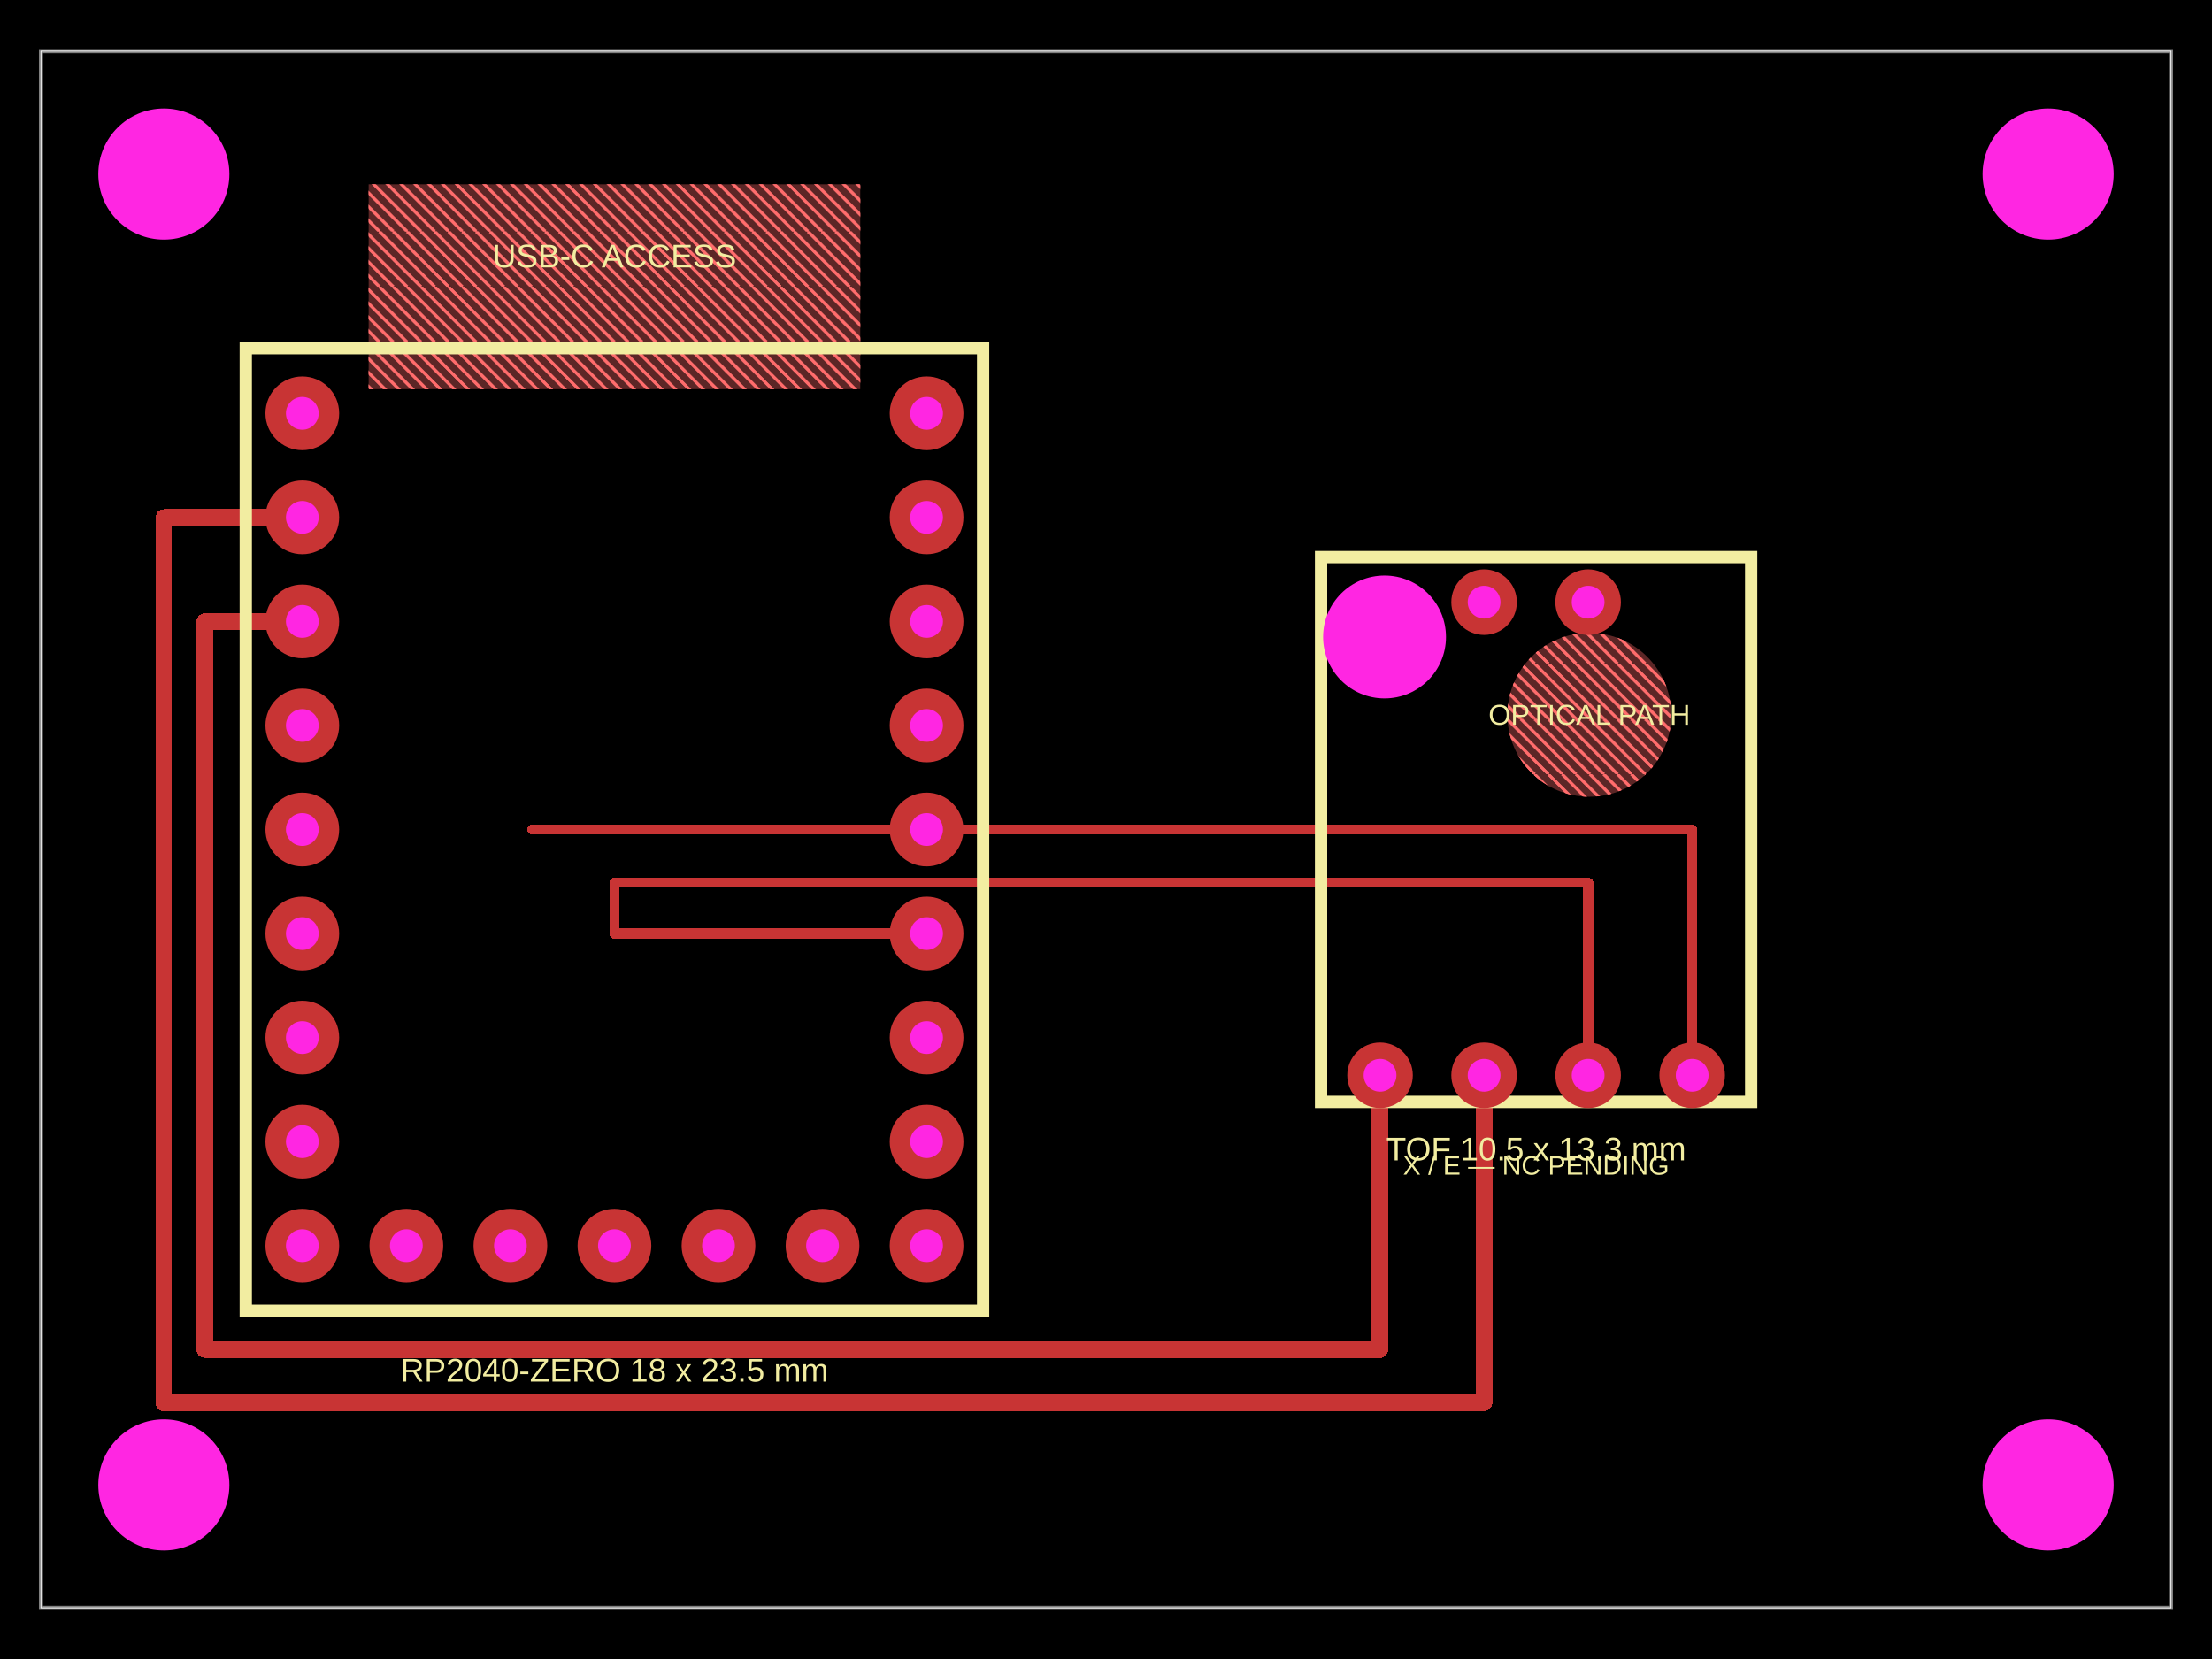
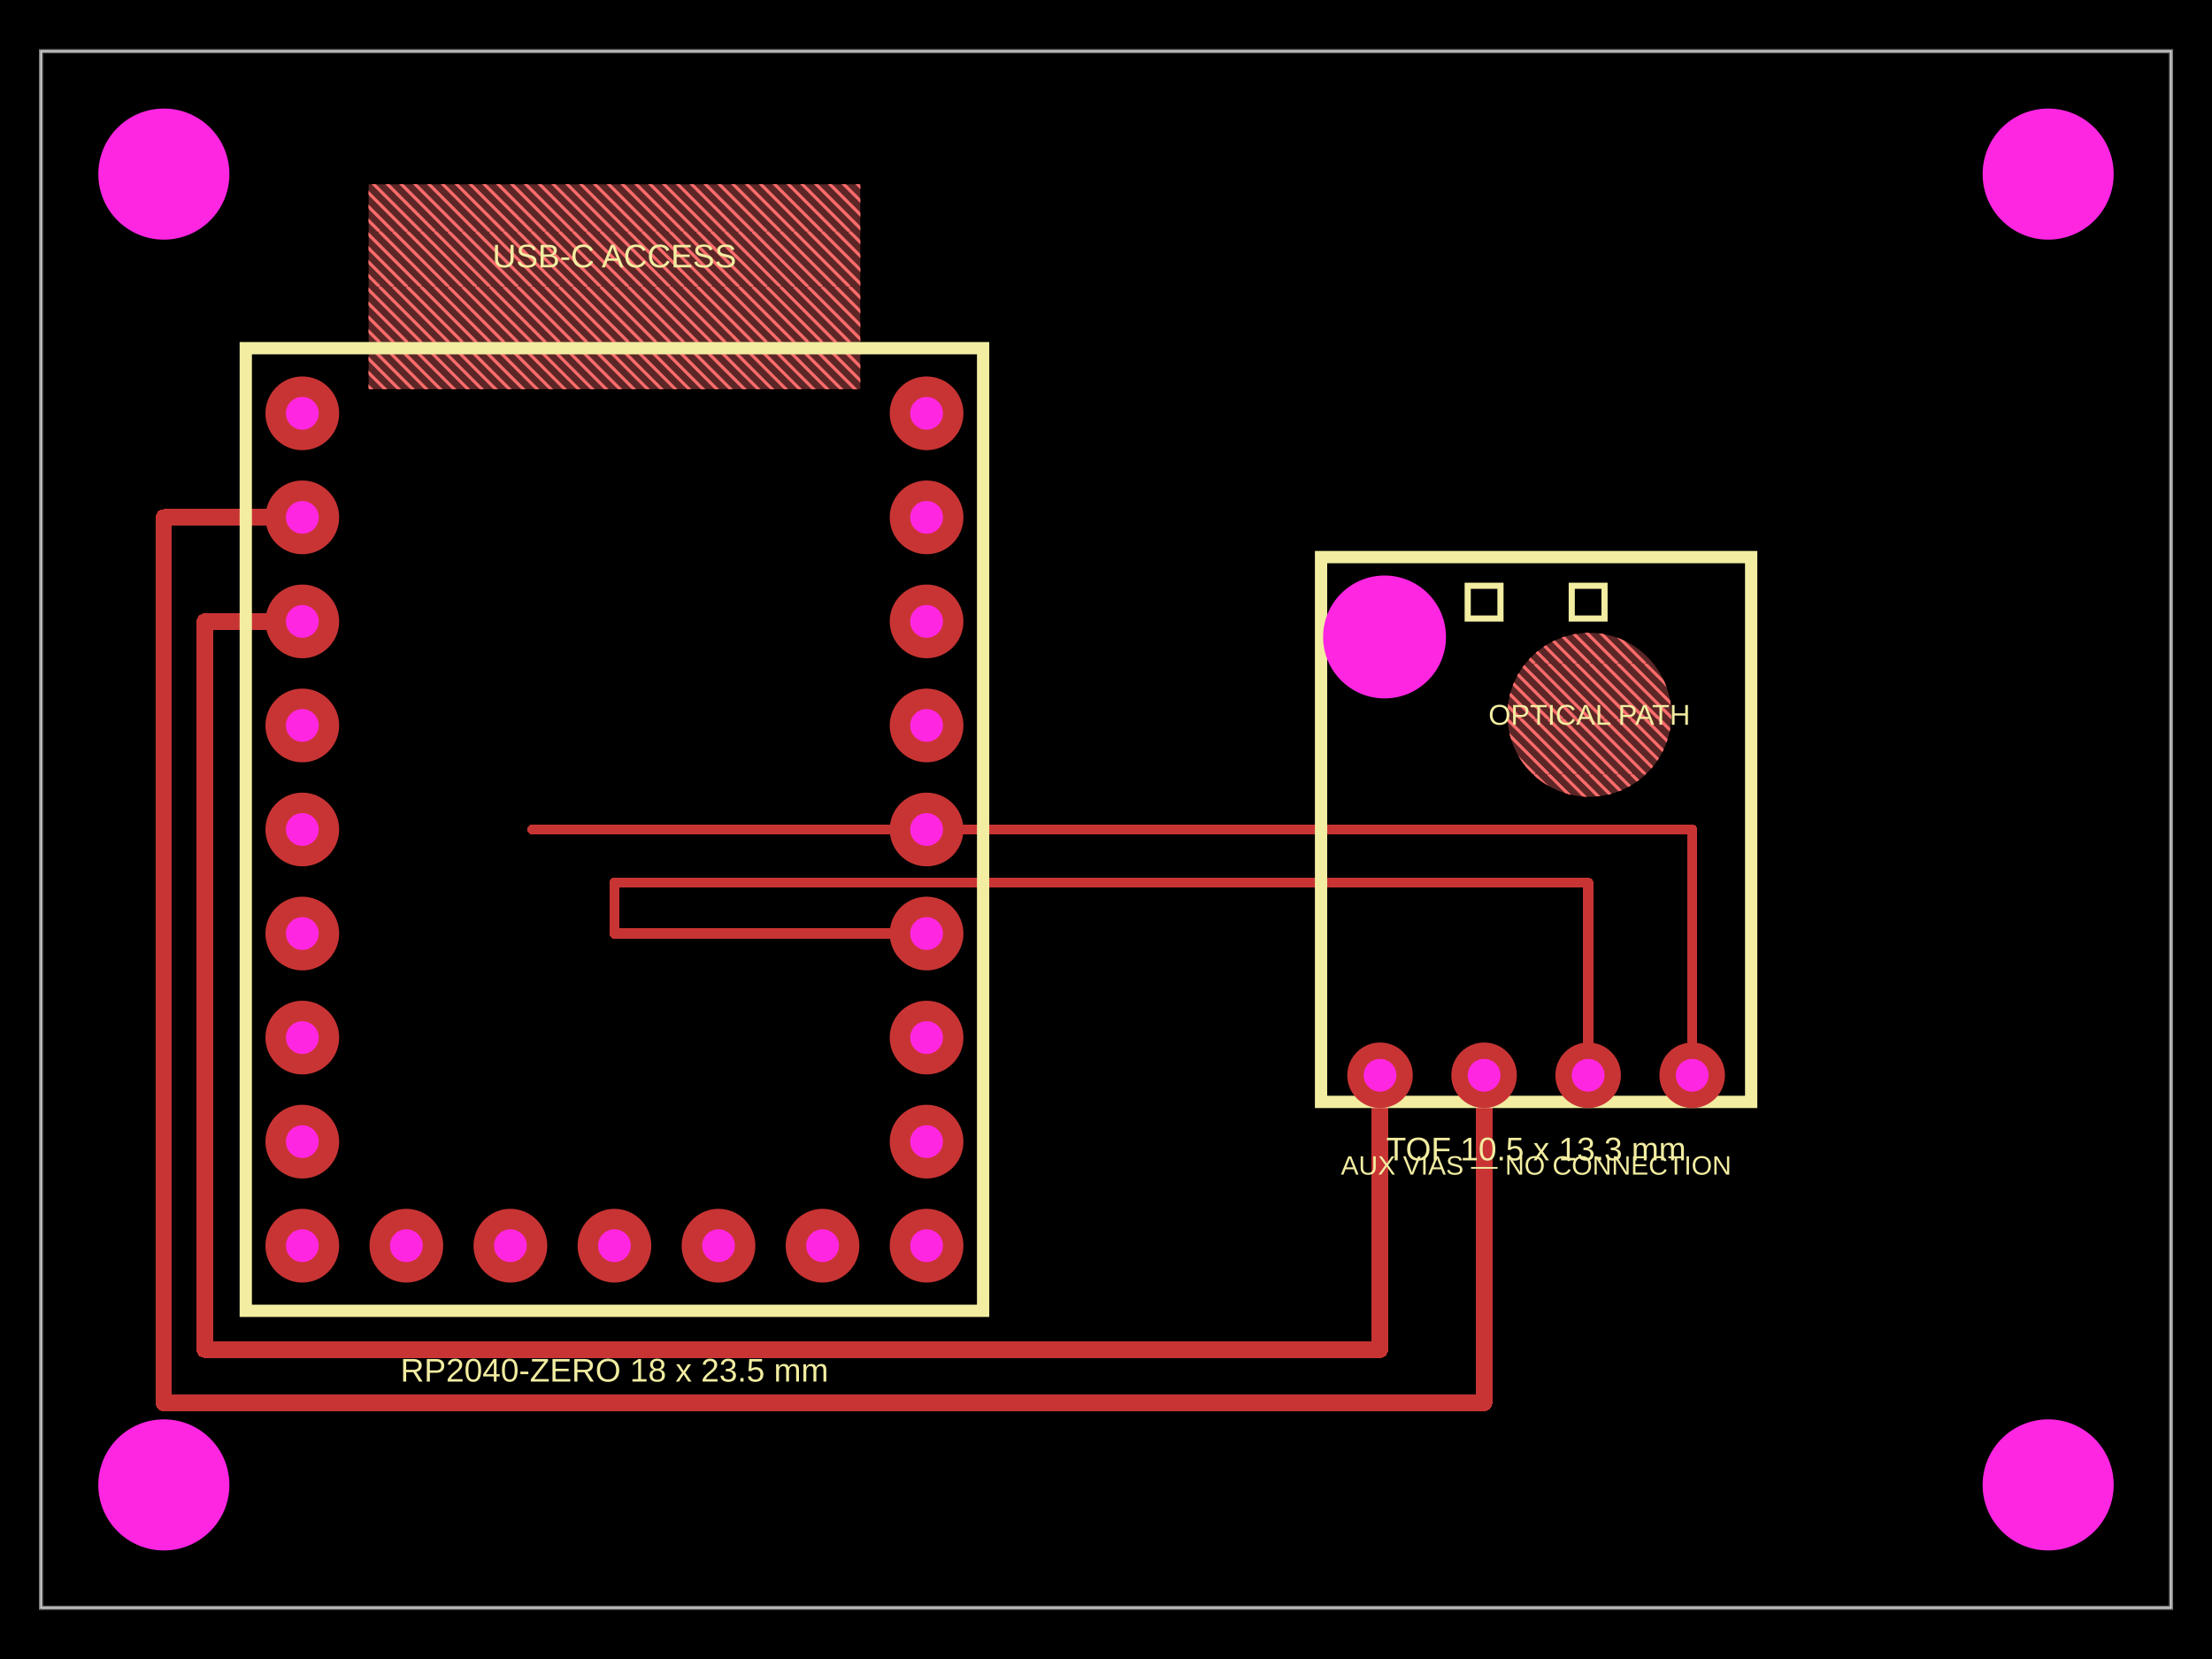
<svg xmlns="http://www.w3.org/2000/svg" width="800" height="600" data-software-used-string="@tscircuit/core@0.0.1816">
  <style />
  <defs>
    <pattern id="pcb-keepout-pattern" width="20" height="20" patternUnits="userSpaceOnUse">
      <line x1="-20" y1="0" x2="0" y2="20" stroke="#FF6B6B" stroke-width="1" />
      <line x1="-15" y1="0" x2="5" y2="20" stroke="#FF6B6B" stroke-width="1" />
      <line x1="-10" y1="0" x2="10" y2="20" stroke="#FF6B6B" stroke-width="1" />
      <line x1="-5" y1="0" x2="15" y2="20" stroke="#FF6B6B" stroke-width="1" />
      <line x1="0" y1="0" x2="20" y2="20" stroke="#FF6B6B" stroke-width="1" />
      <line x1="5" y1="0" x2="25" y2="20" stroke="#FF6B6B" stroke-width="1" />
      <line x1="10" y1="0" x2="30" y2="20" stroke="#FF6B6B" stroke-width="1" />
      <line x1="15" y1="0" x2="35" y2="20" stroke="#FF6B6B" stroke-width="1" />
      <line x1="20" y1="0" x2="40" y2="20" stroke="#FF6B6B" stroke-width="1" />
    </pattern>
  </defs>
  <rect class="boundary" x="0" y="0" fill="#000" width="800" height="600" data-type="pcb_background" data-pcb-layer="global" />
  <rect class="pcb-boundary" fill="none" stroke="#fff" stroke-width="0.3" x="14.815" y="18.519" width="770.37" height="562.963" data-type="pcb_boundary" data-pcb-layer="global" />
  <path class="pcb-board" d="M 14.815 581.481 L 785.185 581.481 L 785.185 18.519 L 14.815 18.519 Z" fill="none" stroke="rgba(255, 255, 255, 0.5)" stroke-width="1.481" data-type="pcb_board" data-pcb-layer="board" />
  <rect class="pcb-keepout pcb-keepout-rect pcb-keepout-background" data-type="pcb_keepout" data-pcb-layer="bottom" data-pcb-keepout-id="pcb_keepout_0" stroke="none" x="-88.889" y="-37.037" width="177.778" height="74.074" fill="rgba(255, 107, 107, 0.2)" transform="matrix(1,0,0,1,222.2222,103.7037)" />
  <rect class="pcb-keepout pcb-keepout-rect pcb-keepout-pattern" fill="url(#pcb-keepout-pattern)" data-type="pcb_keepout" data-pcb-layer="bottom" data-pcb-keepout-id="pcb_keepout_0" stroke="none" x="-88.889" y="-37.037" width="177.778" height="74.074" transform="matrix(1,0,0,1,222.2222,103.7037)" />
  <circle class="pcb-keepout pcb-keepout-circle pcb-keepout-background" data-type="pcb_keepout" data-pcb-layer="bottom" data-pcb-keepout-id="pcb_keepout_1" stroke="none" cx="574.815" cy="258.519" r="29.63" fill="rgba(255, 107, 107, 0.2)" />
  <circle class="pcb-keepout pcb-keepout-circle pcb-keepout-pattern" fill="url(#pcb-keepout-pattern)" data-type="pcb_keepout" data-pcb-layer="bottom" data-pcb-keepout-id="pcb_keepout_1" stroke="none" cx="574.815" cy="258.519" r="29.63" />
  <rect class="pcb-keepout pcb-keepout-rect pcb-keepout-background" data-type="pcb_keepout" data-pcb-layer="top" data-pcb-keepout-id="pcb_keepout_0" stroke="none" x="-88.889" y="-37.037" width="177.778" height="74.074" fill="rgba(255, 107, 107, 0.2)" transform="matrix(1,0,0,1,222.2222,103.7037)" />
  <rect class="pcb-keepout pcb-keepout-rect pcb-keepout-pattern" fill="url(#pcb-keepout-pattern)" data-type="pcb_keepout" data-pcb-layer="top" data-pcb-keepout-id="pcb_keepout_0" stroke="none" x="-88.889" y="-37.037" width="177.778" height="74.074" transform="matrix(1,0,0,1,222.2222,103.7037)" />
  <circle class="pcb-keepout pcb-keepout-circle pcb-keepout-background" data-type="pcb_keepout" data-pcb-layer="top" data-pcb-keepout-id="pcb_keepout_1" stroke="none" cx="574.815" cy="258.519" r="29.63" fill="rgba(255, 107, 107, 0.2)" />
  <circle class="pcb-keepout pcb-keepout-circle pcb-keepout-pattern" fill="url(#pcb-keepout-pattern)" data-type="pcb_keepout" data-pcb-layer="top" data-pcb-keepout-id="pcb_keepout_1" stroke="none" cx="574.815" cy="258.519" r="29.63" />
  <path class="pcb-trace" stroke="rgb(200, 52, 52)" fill="none" d="M 109.333 224.741 L 74.074 224.741" stroke-width="5.926" stroke-linecap="round" stroke-linejoin="round" shape-rendering="crispEdges" data-type="pcb_trace" data-pcb-layer="top" />
  <path class="pcb-trace" stroke="rgb(200, 52, 52)" fill="none" d="M 74.074 224.741 L 74.074 488.148" stroke-width="5.926" stroke-linecap="round" stroke-linejoin="round" shape-rendering="crispEdges" data-type="pcb_trace" data-pcb-layer="top" />
  <path class="pcb-trace" stroke="rgb(200, 52, 52)" fill="none" d="M 74.074 488.148 L 499.111 488.148" stroke-width="5.926" stroke-linecap="round" stroke-linejoin="round" shape-rendering="crispEdges" data-type="pcb_trace" data-pcb-layer="top" />
  <path class="pcb-trace" stroke="rgb(200, 52, 52)" fill="none" d="M 499.111 488.148 L 499.111 388.889" stroke-width="5.926" stroke-linecap="round" stroke-linejoin="round" shape-rendering="crispEdges" data-type="pcb_trace" data-pcb-layer="top" />
  <path class="pcb-trace" stroke="rgb(200, 52, 52)" fill="none" d="M 109.333 187.111 L 59.259 187.111" stroke-width="5.926" stroke-linecap="round" stroke-linejoin="round" shape-rendering="crispEdges" data-type="pcb_trace" data-pcb-layer="top" />
  <path class="pcb-trace" stroke="rgb(200, 52, 52)" fill="none" d="M 59.259 187.111 L 59.259 507.407" stroke-width="5.926" stroke-linecap="round" stroke-linejoin="round" shape-rendering="crispEdges" data-type="pcb_trace" data-pcb-layer="top" />
  <path class="pcb-trace" stroke="rgb(200, 52, 52)" fill="none" d="M 59.259 507.407 L 536.741 507.407" stroke-width="5.926" stroke-linecap="round" stroke-linejoin="round" shape-rendering="crispEdges" data-type="pcb_trace" data-pcb-layer="top" />
  <path class="pcb-trace" stroke="rgb(200, 52, 52)" fill="none" d="M 536.741 507.407 L 536.741 388.889" stroke-width="5.926" stroke-linecap="round" stroke-linejoin="round" shape-rendering="crispEdges" data-type="pcb_trace" data-pcb-layer="top" />
  <path class="pcb-trace" stroke="rgb(200, 52, 52)" fill="none" d="M 335.111 300 L 192.593 300" stroke-width="3.704" stroke-linecap="round" stroke-linejoin="round" shape-rendering="crispEdges" data-type="pcb_trace" data-pcb-layer="top" />
  <path class="pcb-trace" stroke="rgb(200, 52, 52)" fill="none" d="M 192.593 300 L 612 300" stroke-width="3.704" stroke-linecap="round" stroke-linejoin="round" shape-rendering="crispEdges" data-type="pcb_trace" data-pcb-layer="top" />
  <path class="pcb-trace" stroke="rgb(200, 52, 52)" fill="none" d="M 612 300 L 612 388.889" stroke-width="3.704" stroke-linecap="round" stroke-linejoin="round" shape-rendering="crispEdges" data-type="pcb_trace" data-pcb-layer="top" />
  <path class="pcb-trace" stroke="rgb(200, 52, 52)" fill="none" d="M 335.111 337.63 L 222.222 337.63" stroke-width="3.704" stroke-linecap="round" stroke-linejoin="round" shape-rendering="crispEdges" data-type="pcb_trace" data-pcb-layer="top" />
  <path class="pcb-trace" stroke="rgb(200, 52, 52)" fill="none" d="M 222.222 337.63 L 222.222 319.259" stroke-width="3.704" stroke-linecap="round" stroke-linejoin="round" shape-rendering="crispEdges" data-type="pcb_trace" data-pcb-layer="top" />
  <path class="pcb-trace" stroke="rgb(200, 52, 52)" fill="none" d="M 222.222 319.259 L 574.37 319.259" stroke-width="3.704" stroke-linecap="round" stroke-linejoin="round" shape-rendering="crispEdges" data-type="pcb_trace" data-pcb-layer="top" />
  <path class="pcb-trace" stroke="rgb(200, 52, 52)" fill="none" d="M 574.37 319.259 L 574.37 388.889" stroke-width="3.704" stroke-linecap="round" stroke-linejoin="round" shape-rendering="crispEdges" data-type="pcb_trace" data-pcb-layer="top" />
-   <text x="0" y="0" dx="0" dy="0" fill="#f2eda1" font-family="Arial, sans-serif" font-size="9.63" text-anchor="middle" dominant-baseline="central" transform="matrix(1,0,0,1,555.5556,421.4815)" class="pcb-silkscreen-text pcb-silkscreen-top" data-pcb-silkscreen-text-id="pcb_silkscreen_text_0" stroke="none" data-type="pcb_silkscreen_text" data-pcb-layer="top">X / E — NC PENDING</text>
-   <rect x="88.889" y="125.926" width="266.667" height="348.148" class="pcb-silkscreen-rect pcb-silkscreen-top" data-pcb-silkscreen-rect-id="pcb_silkscreen_rect_0" data-type="pcb_silkscreen_rect" data-pcb-layer="top" fill="none" stroke="#f2eda1" stroke-width="4.444" />
+   <rect x="530.815" y="211.852" width="11.852" height="11.852" class="pcb-silkscreen-rect pcb-silkscreen-top" data-pcb-silkscreen-rect-id="pcb_silkscreen_rect_0" data-type="pcb_silkscreen_rect" data-pcb-layer="top" fill="none" stroke="#f2eda1" stroke-width="2.222" />
+   <rect x="568.444" y="211.852" width="11.852" height="11.852" class="pcb-silkscreen-rect pcb-silkscreen-top" data-pcb-silkscreen-rect-id="pcb_silkscreen_rect_1" data-type="pcb_silkscreen_rect" data-pcb-layer="top" fill="none" stroke="#f2eda1" stroke-width="2.222" />
+   <text x="0" y="0" dx="0" dy="0" fill="#f2eda1" font-family="Arial, sans-serif" font-size="9.63" text-anchor="middle" dominant-baseline="central" transform="matrix(1,0,0,1,555.5556,421.4815)" class="pcb-silkscreen-text pcb-silkscreen-top" data-pcb-silkscreen-text-id="pcb_silkscreen_text_0" stroke="none" data-type="pcb_silkscreen_text" data-pcb-layer="top">AUX VIAS — NO CONNECTION</text>
+   <rect x="88.889" y="125.926" width="266.667" height="348.148" class="pcb-silkscreen-rect pcb-silkscreen-top" data-pcb-silkscreen-rect-id="pcb_silkscreen_rect_2" data-type="pcb_silkscreen_rect" data-pcb-layer="top" fill="none" stroke="#f2eda1" stroke-width="4.444" />
  <text x="0" y="0" dx="0" dy="0" fill="#f2eda1" font-family="Arial, sans-serif" font-size="11.852" text-anchor="middle" dominant-baseline="central" transform="matrix(1,0,0,1,222.2222,495.5556)" class="pcb-silkscreen-text pcb-silkscreen-top" data-pcb-silkscreen-text-id="pcb_silkscreen_text_1" stroke="none" data-type="pcb_silkscreen_text" data-pcb-layer="top">RP2040-ZERO 18 x 23.5 mm</text>
-   <rect x="477.778" y="201.481" width="155.556" height="197.037" class="pcb-silkscreen-rect pcb-silkscreen-top" data-pcb-silkscreen-rect-id="pcb_silkscreen_rect_1" data-type="pcb_silkscreen_rect" data-pcb-layer="top" fill="none" stroke="#f2eda1" stroke-width="4.444" />
+   <rect x="477.778" y="201.481" width="155.556" height="197.037" class="pcb-silkscreen-rect pcb-silkscreen-top" data-pcb-silkscreen-rect-id="pcb_silkscreen_rect_3" data-type="pcb_silkscreen_rect" data-pcb-layer="top" fill="none" stroke="#f2eda1" stroke-width="4.444" />
  <text x="0" y="0" dx="0" dy="0" fill="#f2eda1" font-family="Arial, sans-serif" font-size="11.852" text-anchor="middle" dominant-baseline="central" transform="matrix(1,0,0,1,555.5556,415.5556)" class="pcb-silkscreen-text pcb-silkscreen-top" data-pcb-silkscreen-text-id="pcb_silkscreen_text_2" stroke="none" data-type="pcb_silkscreen_text" data-pcb-layer="top">TOF 10.5 x 13.3 mm</text>
  <text x="0" y="0" dx="0" dy="0" fill="#f2eda1" font-family="Arial, sans-serif" font-size="11.852" text-anchor="middle" dominant-baseline="central" transform="matrix(1,0,0,1,222.2222,92.59259)" class="pcb-silkscreen-text pcb-silkscreen-top" data-pcb-silkscreen-text-id="pcb_silkscreen_text_3" stroke="none" data-type="pcb_silkscreen_text" data-pcb-layer="top">USB-C ACCESS</text>
  <text x="0" y="0" dx="0" dy="0" fill="#f2eda1" font-family="Arial, sans-serif" font-size="10.37" text-anchor="middle" dominant-baseline="central" transform="matrix(1,0,0,1,574.8148,258.5185)" class="pcb-silkscreen-text pcb-silkscreen-top" data-pcb-silkscreen-text-id="pcb_silkscreen_text_4" stroke="none" data-type="pcb_silkscreen_text" data-pcb-layer="top">OPTICAL PATH</text>
  <g data-type="pcb_plated_hole" data-pcb-layer="through" data-pad-name="U1_RP2040_ZERO_PENDING_FOOTPRINT.GPIO0">
    <circle class="pcb-hole-outer" fill="rgb(200, 52, 52)" cx="335.111" cy="149.481" r="13.333" data-type="pcb_plated_hole" data-pcb-layer="top" />
    <circle class="pcb-hole-inner" fill="#FF26E2" cx="335.111" cy="149.481" r="5.926" data-type="pcb_plated_hole_drill" data-pcb-layer="drill" />
  </g>
  <g data-type="pcb_plated_hole" data-pcb-layer="through" data-pad-name="U1_RP2040_ZERO_PENDING_FOOTPRINT.GPIO1">
    <circle class="pcb-hole-outer" fill="rgb(200, 52, 52)" cx="335.111" cy="187.111" r="13.333" data-type="pcb_plated_hole" data-pcb-layer="top" />
    <circle class="pcb-hole-inner" fill="#FF26E2" cx="335.111" cy="187.111" r="5.926" data-type="pcb_plated_hole_drill" data-pcb-layer="drill" />
  </g>
  <g data-type="pcb_plated_hole" data-pcb-layer="through" data-pad-name="U1_RP2040_ZERO_PENDING_FOOTPRINT.GPIO2">
    <circle class="pcb-hole-outer" fill="rgb(200, 52, 52)" cx="335.111" cy="224.741" r="13.333" data-type="pcb_plated_hole" data-pcb-layer="top" />
    <circle class="pcb-hole-inner" fill="#FF26E2" cx="335.111" cy="224.741" r="5.926" data-type="pcb_plated_hole_drill" data-pcb-layer="drill" />
  </g>
  <g data-type="pcb_plated_hole" data-pcb-layer="through" data-pad-name="U1_RP2040_ZERO_PENDING_FOOTPRINT.GPIO3">
    <circle class="pcb-hole-outer" fill="rgb(200, 52, 52)" cx="335.111" cy="262.37" r="13.333" data-type="pcb_plated_hole" data-pcb-layer="top" />
    <circle class="pcb-hole-inner" fill="#FF26E2" cx="335.111" cy="262.37" r="5.926" data-type="pcb_plated_hole_drill" data-pcb-layer="drill" />
  </g>
  <g data-type="pcb_plated_hole" data-pcb-layer="through" data-pad-name="U1_RP2040_ZERO_PENDING_FOOTPRINT.GP4_SDA">
    <circle class="pcb-hole-outer" fill="rgb(200, 52, 52)" cx="335.111" cy="300" r="13.333" data-type="pcb_plated_hole" data-pcb-layer="top" />
    <circle class="pcb-hole-inner" fill="#FF26E2" cx="335.111" cy="300" r="5.926" data-type="pcb_plated_hole_drill" data-pcb-layer="drill" />
  </g>
  <g data-type="pcb_plated_hole" data-pcb-layer="through" data-pad-name="U1_RP2040_ZERO_PENDING_FOOTPRINT.GP5_SCL">
    <circle class="pcb-hole-outer" fill="rgb(200, 52, 52)" cx="335.111" cy="337.63" r="13.333" data-type="pcb_plated_hole" data-pcb-layer="top" />
    <circle class="pcb-hole-inner" fill="#FF26E2" cx="335.111" cy="337.63" r="5.926" data-type="pcb_plated_hole_drill" data-pcb-layer="drill" />
  </g>
  <g data-type="pcb_plated_hole" data-pcb-layer="through" data-pad-name="U1_RP2040_ZERO_PENDING_FOOTPRINT.GPIO6">
    <circle class="pcb-hole-outer" fill="rgb(200, 52, 52)" cx="335.111" cy="375.259" r="13.333" data-type="pcb_plated_hole" data-pcb-layer="top" />
    <circle class="pcb-hole-inner" fill="#FF26E2" cx="335.111" cy="375.259" r="5.926" data-type="pcb_plated_hole_drill" data-pcb-layer="drill" />
  </g>
  <g data-type="pcb_plated_hole" data-pcb-layer="through" data-pad-name="U1_RP2040_ZERO_PENDING_FOOTPRINT.GPIO7">
    <circle class="pcb-hole-outer" fill="rgb(200, 52, 52)" cx="335.111" cy="412.889" r="13.333" data-type="pcb_plated_hole" data-pcb-layer="top" />
    <circle class="pcb-hole-inner" fill="#FF26E2" cx="335.111" cy="412.889" r="5.926" data-type="pcb_plated_hole_drill" data-pcb-layer="drill" />
  </g>
  <g data-type="pcb_plated_hole" data-pcb-layer="through" data-pad-name="U1_RP2040_ZERO_PENDING_FOOTPRINT.GPIO8">
    <circle class="pcb-hole-outer" fill="rgb(200, 52, 52)" cx="335.111" cy="450.519" r="13.333" data-type="pcb_plated_hole" data-pcb-layer="top" />
    <circle class="pcb-hole-inner" fill="#FF26E2" cx="335.111" cy="450.519" r="5.926" data-type="pcb_plated_hole_drill" data-pcb-layer="drill" />
  </g>
  <g data-type="pcb_plated_hole" data-pcb-layer="through" data-pad-name="U1_RP2040_ZERO_PENDING_FOOTPRINT.GPIO9">
    <circle class="pcb-hole-outer" fill="rgb(200, 52, 52)" cx="297.481" cy="450.519" r="13.333" data-type="pcb_plated_hole" data-pcb-layer="top" />
    <circle class="pcb-hole-inner" fill="#FF26E2" cx="297.481" cy="450.519" r="5.926" data-type="pcb_plated_hole_drill" data-pcb-layer="drill" />
  </g>
  <g data-type="pcb_plated_hole" data-pcb-layer="through" data-pad-name="U1_RP2040_ZERO_PENDING_FOOTPRINT.GPIO10">
    <circle class="pcb-hole-outer" fill="rgb(200, 52, 52)" cx="259.852" cy="450.519" r="13.333" data-type="pcb_plated_hole" data-pcb-layer="top" />
    <circle class="pcb-hole-inner" fill="#FF26E2" cx="259.852" cy="450.519" r="5.926" data-type="pcb_plated_hole_drill" data-pcb-layer="drill" />
  </g>
  <g data-type="pcb_plated_hole" data-pcb-layer="through" data-pad-name="U1_RP2040_ZERO_PENDING_FOOTPRINT.GPIO11">
    <circle class="pcb-hole-outer" fill="rgb(200, 52, 52)" cx="222.222" cy="450.519" r="13.333" data-type="pcb_plated_hole" data-pcb-layer="top" />
    <circle class="pcb-hole-inner" fill="#FF26E2" cx="222.222" cy="450.519" r="5.926" data-type="pcb_plated_hole_drill" data-pcb-layer="drill" />
  </g>
  <g data-type="pcb_plated_hole" data-pcb-layer="through" data-pad-name="U1_RP2040_ZERO_PENDING_FOOTPRINT.GPIO12">
    <circle class="pcb-hole-outer" fill="rgb(200, 52, 52)" cx="184.593" cy="450.519" r="13.333" data-type="pcb_plated_hole" data-pcb-layer="top" />
    <circle class="pcb-hole-inner" fill="#FF26E2" cx="184.593" cy="450.519" r="5.926" data-type="pcb_plated_hole_drill" data-pcb-layer="drill" />
  </g>
  <g data-type="pcb_plated_hole" data-pcb-layer="through" data-pad-name="U1_RP2040_ZERO_PENDING_FOOTPRINT.GPIO13">
    <circle class="pcb-hole-outer" fill="rgb(200, 52, 52)" cx="146.963" cy="450.519" r="13.333" data-type="pcb_plated_hole" data-pcb-layer="top" />
    <circle class="pcb-hole-inner" fill="#FF26E2" cx="146.963" cy="450.519" r="5.926" data-type="pcb_plated_hole_drill" data-pcb-layer="drill" />
  </g>
  <g data-type="pcb_plated_hole" data-pcb-layer="through" data-pad-name="U1_RP2040_ZERO_PENDING_FOOTPRINT.GPIO14">
    <circle class="pcb-hole-outer" fill="rgb(200, 52, 52)" cx="109.333" cy="450.519" r="13.333" data-type="pcb_plated_hole" data-pcb-layer="top" />
    <circle class="pcb-hole-inner" fill="#FF26E2" cx="109.333" cy="450.519" r="5.926" data-type="pcb_plated_hole_drill" data-pcb-layer="drill" />
  </g>
  <g data-type="pcb_plated_hole" data-pcb-layer="through" data-pad-name="U1_RP2040_ZERO_PENDING_FOOTPRINT.GPIO15">
    <circle class="pcb-hole-outer" fill="rgb(200, 52, 52)" cx="109.333" cy="412.889" r="13.333" data-type="pcb_plated_hole" data-pcb-layer="top" />
    <circle class="pcb-hole-inner" fill="#FF26E2" cx="109.333" cy="412.889" r="5.926" data-type="pcb_plated_hole_drill" data-pcb-layer="drill" />
  </g>
  <g data-type="pcb_plated_hole" data-pcb-layer="through" data-pad-name="U1_RP2040_ZERO_PENDING_FOOTPRINT.GPIO26">
    <circle class="pcb-hole-outer" fill="rgb(200, 52, 52)" cx="109.333" cy="375.259" r="13.333" data-type="pcb_plated_hole" data-pcb-layer="top" />
    <circle class="pcb-hole-inner" fill="#FF26E2" cx="109.333" cy="375.259" r="5.926" data-type="pcb_plated_hole_drill" data-pcb-layer="drill" />
  </g>
  <g data-type="pcb_plated_hole" data-pcb-layer="through" data-pad-name="U1_RP2040_ZERO_PENDING_FOOTPRINT.GPIO27">
    <circle class="pcb-hole-outer" fill="rgb(200, 52, 52)" cx="109.333" cy="337.63" r="13.333" data-type="pcb_plated_hole" data-pcb-layer="top" />
    <circle class="pcb-hole-inner" fill="#FF26E2" cx="109.333" cy="337.63" r="5.926" data-type="pcb_plated_hole_drill" data-pcb-layer="drill" />
  </g>
  <g data-type="pcb_plated_hole" data-pcb-layer="through" data-pad-name="U1_RP2040_ZERO_PENDING_FOOTPRINT.GPIO28">
    <circle class="pcb-hole-outer" fill="rgb(200, 52, 52)" cx="109.333" cy="300" r="13.333" data-type="pcb_plated_hole" data-pcb-layer="top" />
    <circle class="pcb-hole-inner" fill="#FF26E2" cx="109.333" cy="300" r="5.926" data-type="pcb_plated_hole_drill" data-pcb-layer="drill" />
  </g>
  <g data-type="pcb_plated_hole" data-pcb-layer="through" data-pad-name="U1_RP2040_ZERO_PENDING_FOOTPRINT.GPIO29">
    <circle class="pcb-hole-outer" fill="rgb(200, 52, 52)" cx="109.333" cy="262.37" r="13.333" data-type="pcb_plated_hole" data-pcb-layer="top" />
    <circle class="pcb-hole-inner" fill="#FF26E2" cx="109.333" cy="262.37" r="5.926" data-type="pcb_plated_hole_drill" data-pcb-layer="drill" />
  </g>
  <g data-type="pcb_plated_hole" data-pcb-layer="through" data-pad-name="U1_RP2040_ZERO_PENDING_FOOTPRINT.3V3">
    <circle class="pcb-hole-outer" fill="rgb(200, 52, 52)" cx="109.333" cy="224.741" r="13.333" data-type="pcb_plated_hole" data-pcb-layer="top" />
    <circle class="pcb-hole-inner" fill="#FF26E2" cx="109.333" cy="224.741" r="5.926" data-type="pcb_plated_hole_drill" data-pcb-layer="drill" />
  </g>
  <g data-type="pcb_plated_hole" data-pcb-layer="through" data-pad-name="U1_RP2040_ZERO_PENDING_FOOTPRINT.GND">
    <circle class="pcb-hole-outer" fill="rgb(200, 52, 52)" cx="109.333" cy="187.111" r="13.333" data-type="pcb_plated_hole" data-pcb-layer="top" />
    <circle class="pcb-hole-inner" fill="#FF26E2" cx="109.333" cy="187.111" r="5.926" data-type="pcb_plated_hole_drill" data-pcb-layer="drill" />
  </g>
  <g data-type="pcb_plated_hole" data-pcb-layer="through" data-pad-name="U1_RP2040_ZERO_PENDING_FOOTPRINT.VSYS">
    <circle class="pcb-hole-outer" fill="rgb(200, 52, 52)" cx="109.333" cy="149.481" r="13.333" data-type="pcb_plated_hole" data-pcb-layer="top" />
    <circle class="pcb-hole-inner" fill="#FF26E2" cx="109.333" cy="149.481" r="5.926" data-type="pcb_plated_hole_drill" data-pcb-layer="drill" />
  </g>
-   <g data-type="pcb_plated_hole" data-pcb-layer="through" data-pad-name="U2_VL53LDK_BLUE_PENDING_FOOTPRINT.VIN_OR_3V3_PENDING">
+   <g data-type="pcb_plated_hole" data-pcb-layer="through" data-pad-name="U2_GY530_STYLE_TOF_FOUR_PIN_INTERFACE.VIN">
    <circle class="pcb-hole-outer" fill="rgb(200, 52, 52)" cx="499.111" cy="388.889" r="11.852" data-type="pcb_plated_hole" data-pcb-layer="top" />
    <circle class="pcb-hole-inner" fill="#FF26E2" cx="499.111" cy="388.889" r="5.926" data-type="pcb_plated_hole_drill" data-pcb-layer="drill" />
  </g>
-   <g data-type="pcb_plated_hole" data-pcb-layer="through" data-pad-name="U2_VL53LDK_BLUE_PENDING_FOOTPRINT.GND">
+   <g data-type="pcb_plated_hole" data-pcb-layer="through" data-pad-name="U2_GY530_STYLE_TOF_FOUR_PIN_INTERFACE.GND">
    <circle class="pcb-hole-outer" fill="rgb(200, 52, 52)" cx="536.741" cy="388.889" r="11.852" data-type="pcb_plated_hole" data-pcb-layer="top" />
    <circle class="pcb-hole-inner" fill="#FF26E2" cx="536.741" cy="388.889" r="5.926" data-type="pcb_plated_hole_drill" data-pcb-layer="drill" />
  </g>
-   <g data-type="pcb_plated_hole" data-pcb-layer="through" data-pad-name="U2_VL53LDK_BLUE_PENDING_FOOTPRINT.SCL">
+   <g data-type="pcb_plated_hole" data-pcb-layer="through" data-pad-name="U2_GY530_STYLE_TOF_FOUR_PIN_INTERFACE.SCL">
    <circle class="pcb-hole-outer" fill="rgb(200, 52, 52)" cx="574.37" cy="388.889" r="11.852" data-type="pcb_plated_hole" data-pcb-layer="top" />
    <circle class="pcb-hole-inner" fill="#FF26E2" cx="574.37" cy="388.889" r="5.926" data-type="pcb_plated_hole_drill" data-pcb-layer="drill" />
  </g>
-   <g data-type="pcb_plated_hole" data-pcb-layer="through" data-pad-name="U2_VL53LDK_BLUE_PENDING_FOOTPRINT.SDA">
+   <g data-type="pcb_plated_hole" data-pcb-layer="through" data-pad-name="U2_GY530_STYLE_TOF_FOUR_PIN_INTERFACE.SDA">
    <circle class="pcb-hole-outer" fill="rgb(200, 52, 52)" cx="612" cy="388.889" r="11.852" data-type="pcb_plated_hole" data-pcb-layer="top" />
    <circle class="pcb-hole-inner" fill="#FF26E2" cx="612" cy="388.889" r="5.926" data-type="pcb_plated_hole_drill" data-pcb-layer="drill" />
-   </g>
-   <g data-type="pcb_plated_hole" data-pcb-layer="through" data-pad-name="U2_VL53LDK_BLUE_PENDING_FOOTPRINT.X">
-     <circle class="pcb-hole-outer" fill="rgb(200, 52, 52)" cx="536.741" cy="217.778" r="11.852" data-type="pcb_plated_hole" data-pcb-layer="top" />
-     <circle class="pcb-hole-inner" fill="#FF26E2" cx="536.741" cy="217.778" r="5.926" data-type="pcb_plated_hole_drill" data-pcb-layer="drill" />
-   </g>
-   <g data-type="pcb_plated_hole" data-pcb-layer="through" data-pad-name="U2_VL53LDK_BLUE_PENDING_FOOTPRINT.E">
-     <circle class="pcb-hole-outer" fill="rgb(200, 52, 52)" cx="574.37" cy="217.778" r="11.852" data-type="pcb_plated_hole" data-pcb-layer="top" />
-     <circle class="pcb-hole-inner" fill="#FF26E2" cx="574.37" cy="217.778" r="5.926" data-type="pcb_plated_hole_drill" data-pcb-layer="drill" />
  </g>
  <circle class="pcb-hole" cx="500.741" cy="230.37" r="22.222" fill="#FF26E2" data-type="pcb_hole" data-pcb-layer="drill" />
  <circle class="pcb-hole" cx="59.259" cy="537.037" r="23.704" fill="#FF26E2" data-type="pcb_hole" data-pcb-layer="drill" />
  <circle class="pcb-hole" cx="740.741" cy="537.037" r="23.704" fill="#FF26E2" data-type="pcb_hole" data-pcb-layer="drill" />
  <circle class="pcb-hole" cx="59.259" cy="62.963" r="23.704" fill="#FF26E2" data-type="pcb_hole" data-pcb-layer="drill" />
  <circle class="pcb-hole" cx="740.741" cy="62.963" r="23.704" fill="#FF26E2" data-type="pcb_hole" data-pcb-layer="drill" />
</svg>
